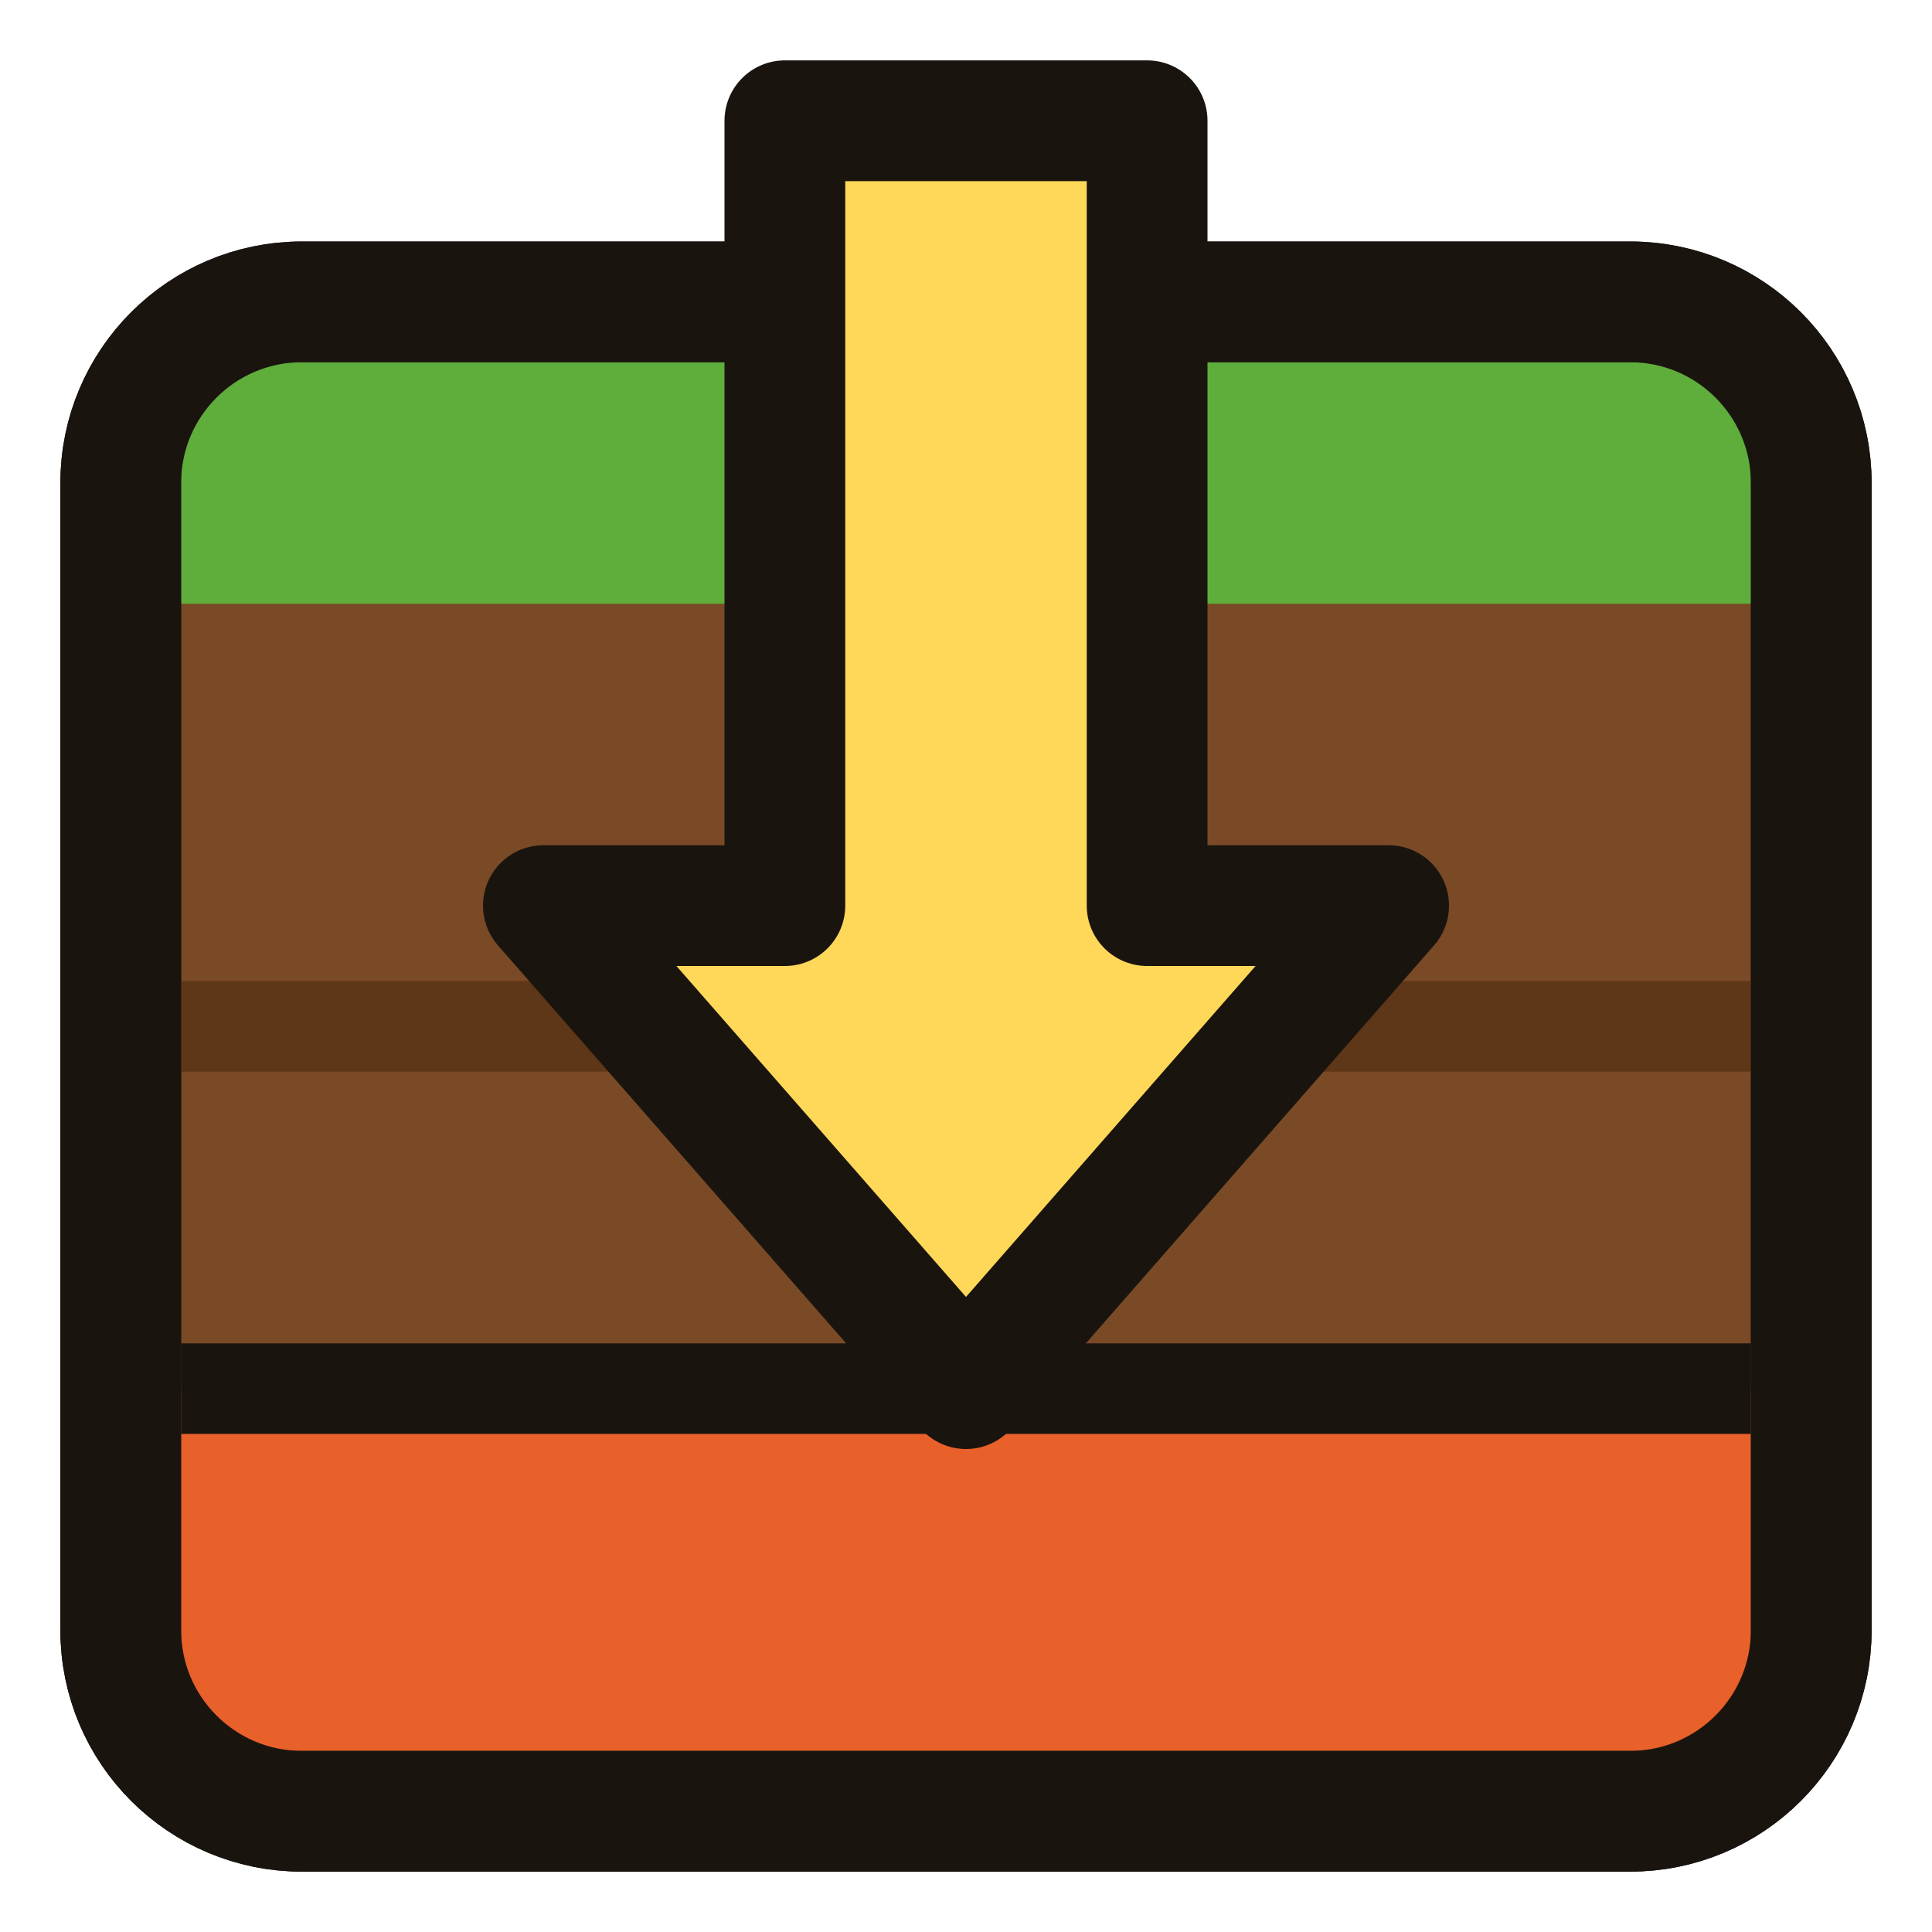
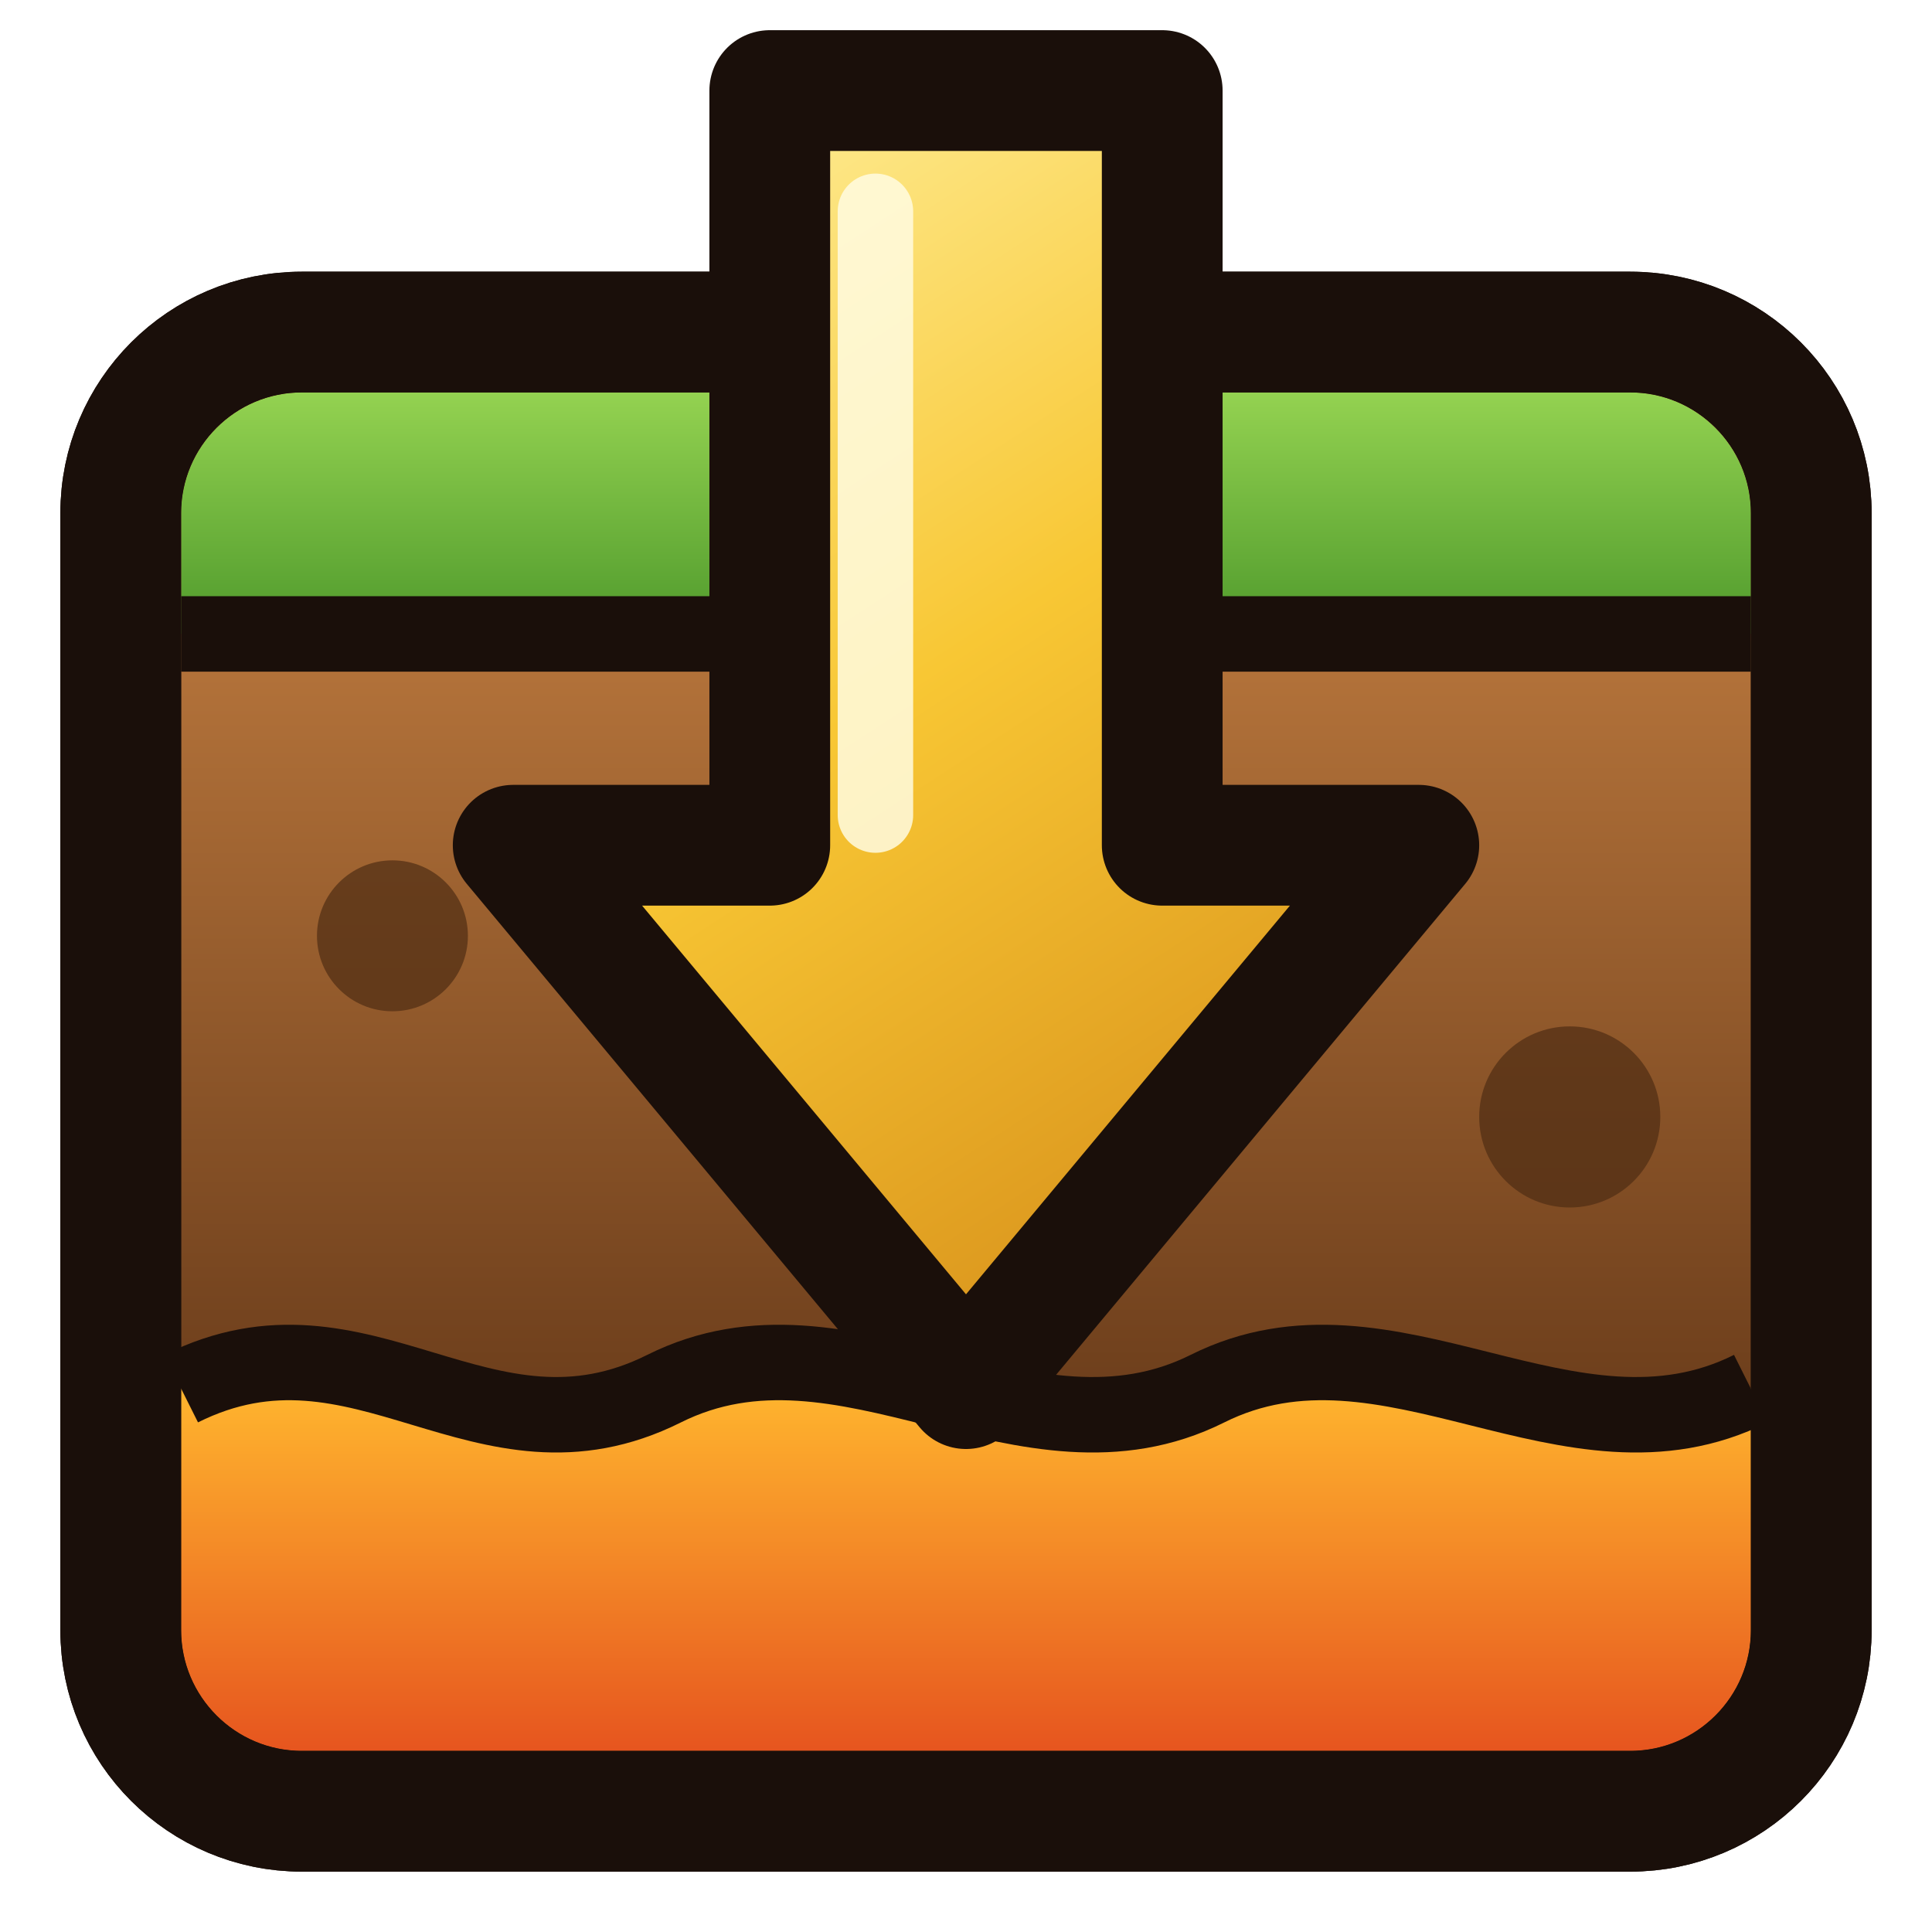
<svg xmlns="http://www.w3.org/2000/svg" width="64" height="64" viewBox="0 0 64 64">
-   <rect x="4" y="10" width="56" height="50" rx="6" fill="#7A4A26" stroke="#1A140F" stroke-width="4" />
-   <path d="M6 12H58V20H6Z" fill="#5FAE3C" />
-   <path d="M6 34H58" stroke="#5E3618" stroke-width="3" />
-   <path d="M6 46H58V58H6Z" fill="#E8602A" />
-   <path d="M6 46H58" stroke="#1A140F" stroke-width="3" />
-   <rect x="4" y="10" width="56" height="50" rx="6" fill="none" stroke="#1A140F" stroke-width="4" />
-   <path d="M26 4H38V30H46L32 46L18 30H26Z" fill="#FFD85A" stroke="#1A140F" stroke-width="4" stroke-linejoin="round" />
+   <defs>
+     <linearGradient id="dirt" gradientUnits="userSpaceOnUse" x1="0" y1="20" x2="0" y2="46">
+       <stop offset="0" stop-color="#b8763c" />
+       <stop offset="1" stop-color="#6e3f1c" />
+     </linearGradient>
+     <linearGradient id="grass" gradientUnits="userSpaceOnUse" x1="0" y1="11" x2="0" y2="21">
+       <stop offset="0" stop-color="#a5e05a" />
+       <stop offset="1" stop-color="#4f9a2c" />
+     </linearGradient>
+     <linearGradient id="lava" gradientUnits="userSpaceOnUse" x1="0" y1="46" x2="0" y2="60">
+       <stop offset="0" stop-color="#ffb52e" />
+       <stop offset="1" stop-color="#e2451c" />
+     </linearGradient>
+     <linearGradient id="arrow" gradientUnits="userSpaceOnUse" x1="18" y1="3" x2="46" y2="46">
+       <stop offset="0" stop-color="#fff3a6" />
+       <stop offset="0.45" stop-color="#f8c734" />
+       <stop offset="1" stop-color="#cf8214" />
+     </linearGradient>
+   </defs>
+   <rect x="4" y="11" width="56" height="49" rx="6" fill="url(#dirt)" stroke="#1a0f0a" stroke-width="4" />
+   <path d="M6 17C6 14.8 7.8 13 10 13H54C56.2 13 58 14.8 58 17V21H6Z" fill="url(#grass)" />
+   <path d="M6 46H58V54C58 56.2 56.2 58 54 58H10C7.8 58 6 56.2 6 54Z" fill="url(#lava)" />
+   <path d="M6 46C12 43 16 49 22 46C28 43 34 49 40 46C46 43 52 49 58 46" fill="none" stroke="#1a0f0a" stroke-width="2.5" />
+   <path d="M6 21H58" stroke="#1a0f0a" stroke-width="2.5" />
+   <circle cx="13" cy="31" r="2.5" fill="#4f2c12" opacity="0.7" />
+   <circle cx="52" cy="37" r="3" fill="#4f2c12" opacity="0.7" />
+   <rect x="4" y="11" width="56" height="49" rx="6" fill="none" stroke="#1a0f0a" stroke-width="4" />
+   <path d="M25.5 3H38.5V28H47L32 46L17 28H25.5Z" fill="url(#arrow)" stroke="#1a0f0a" stroke-width="4" stroke-linejoin="round" />
+   <path d="M29 7V27" stroke="#fffbe0" stroke-width="2.5" stroke-linecap="round" opacity="0.85" />
</svg>
